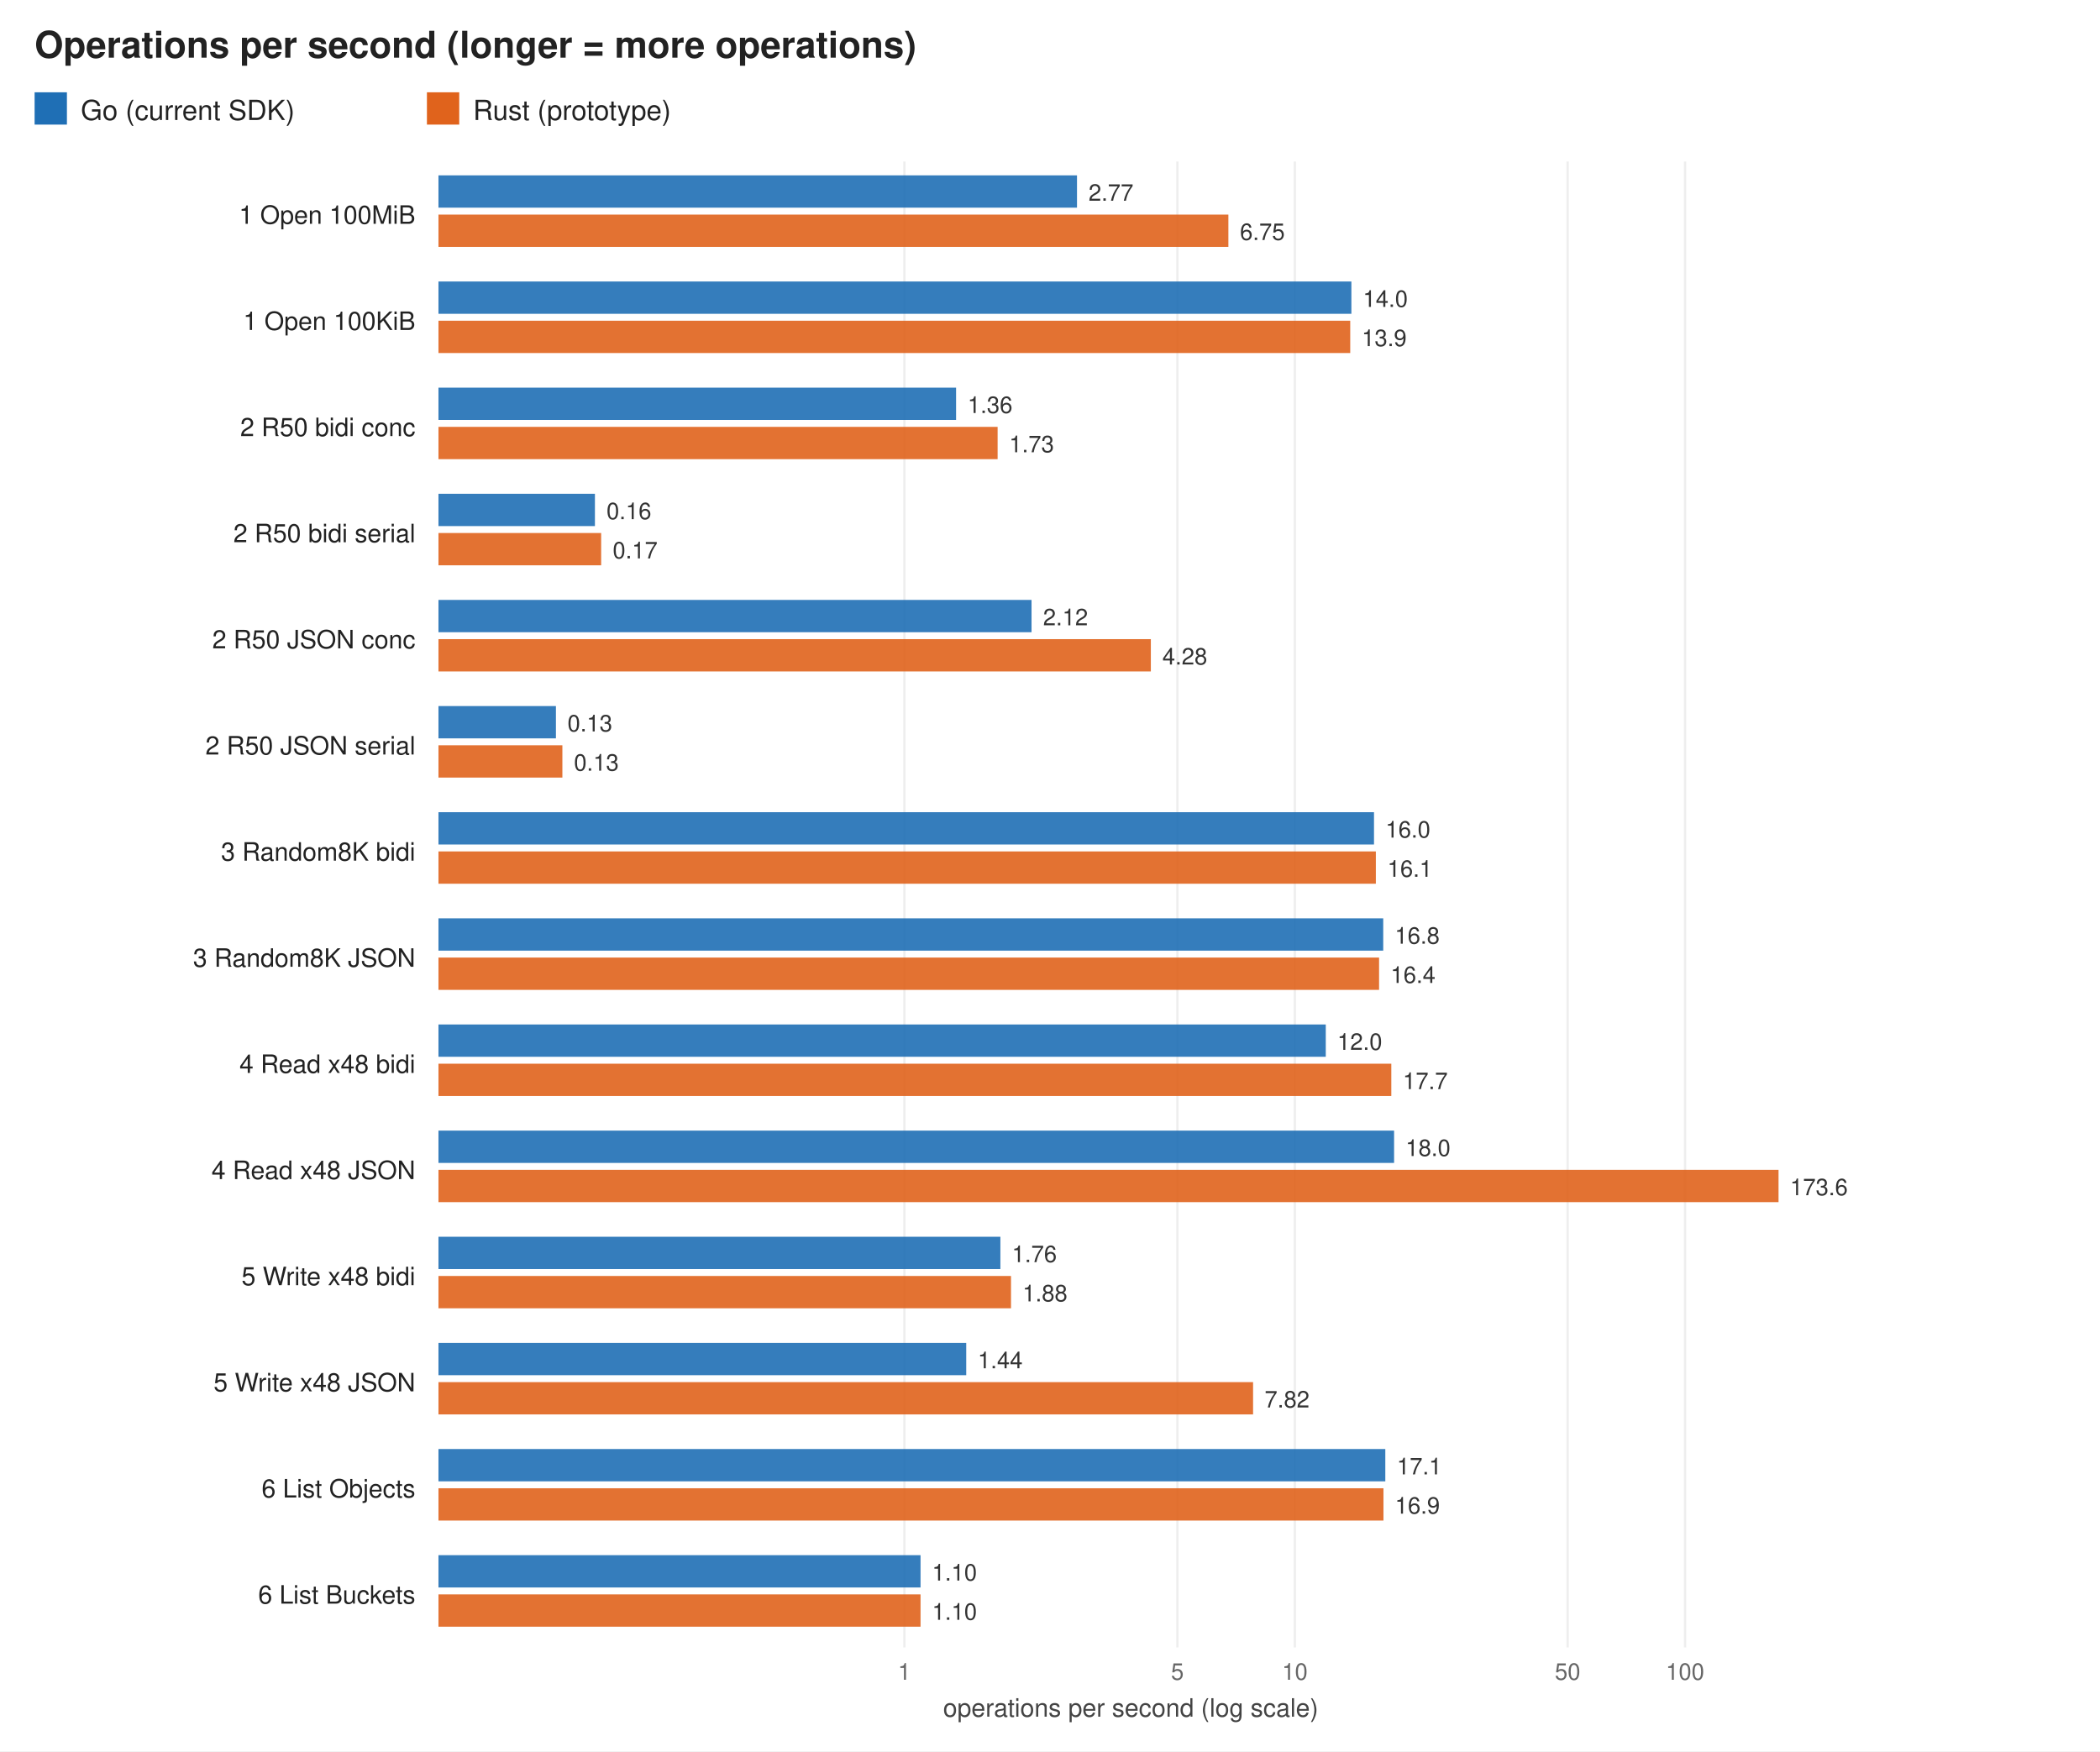
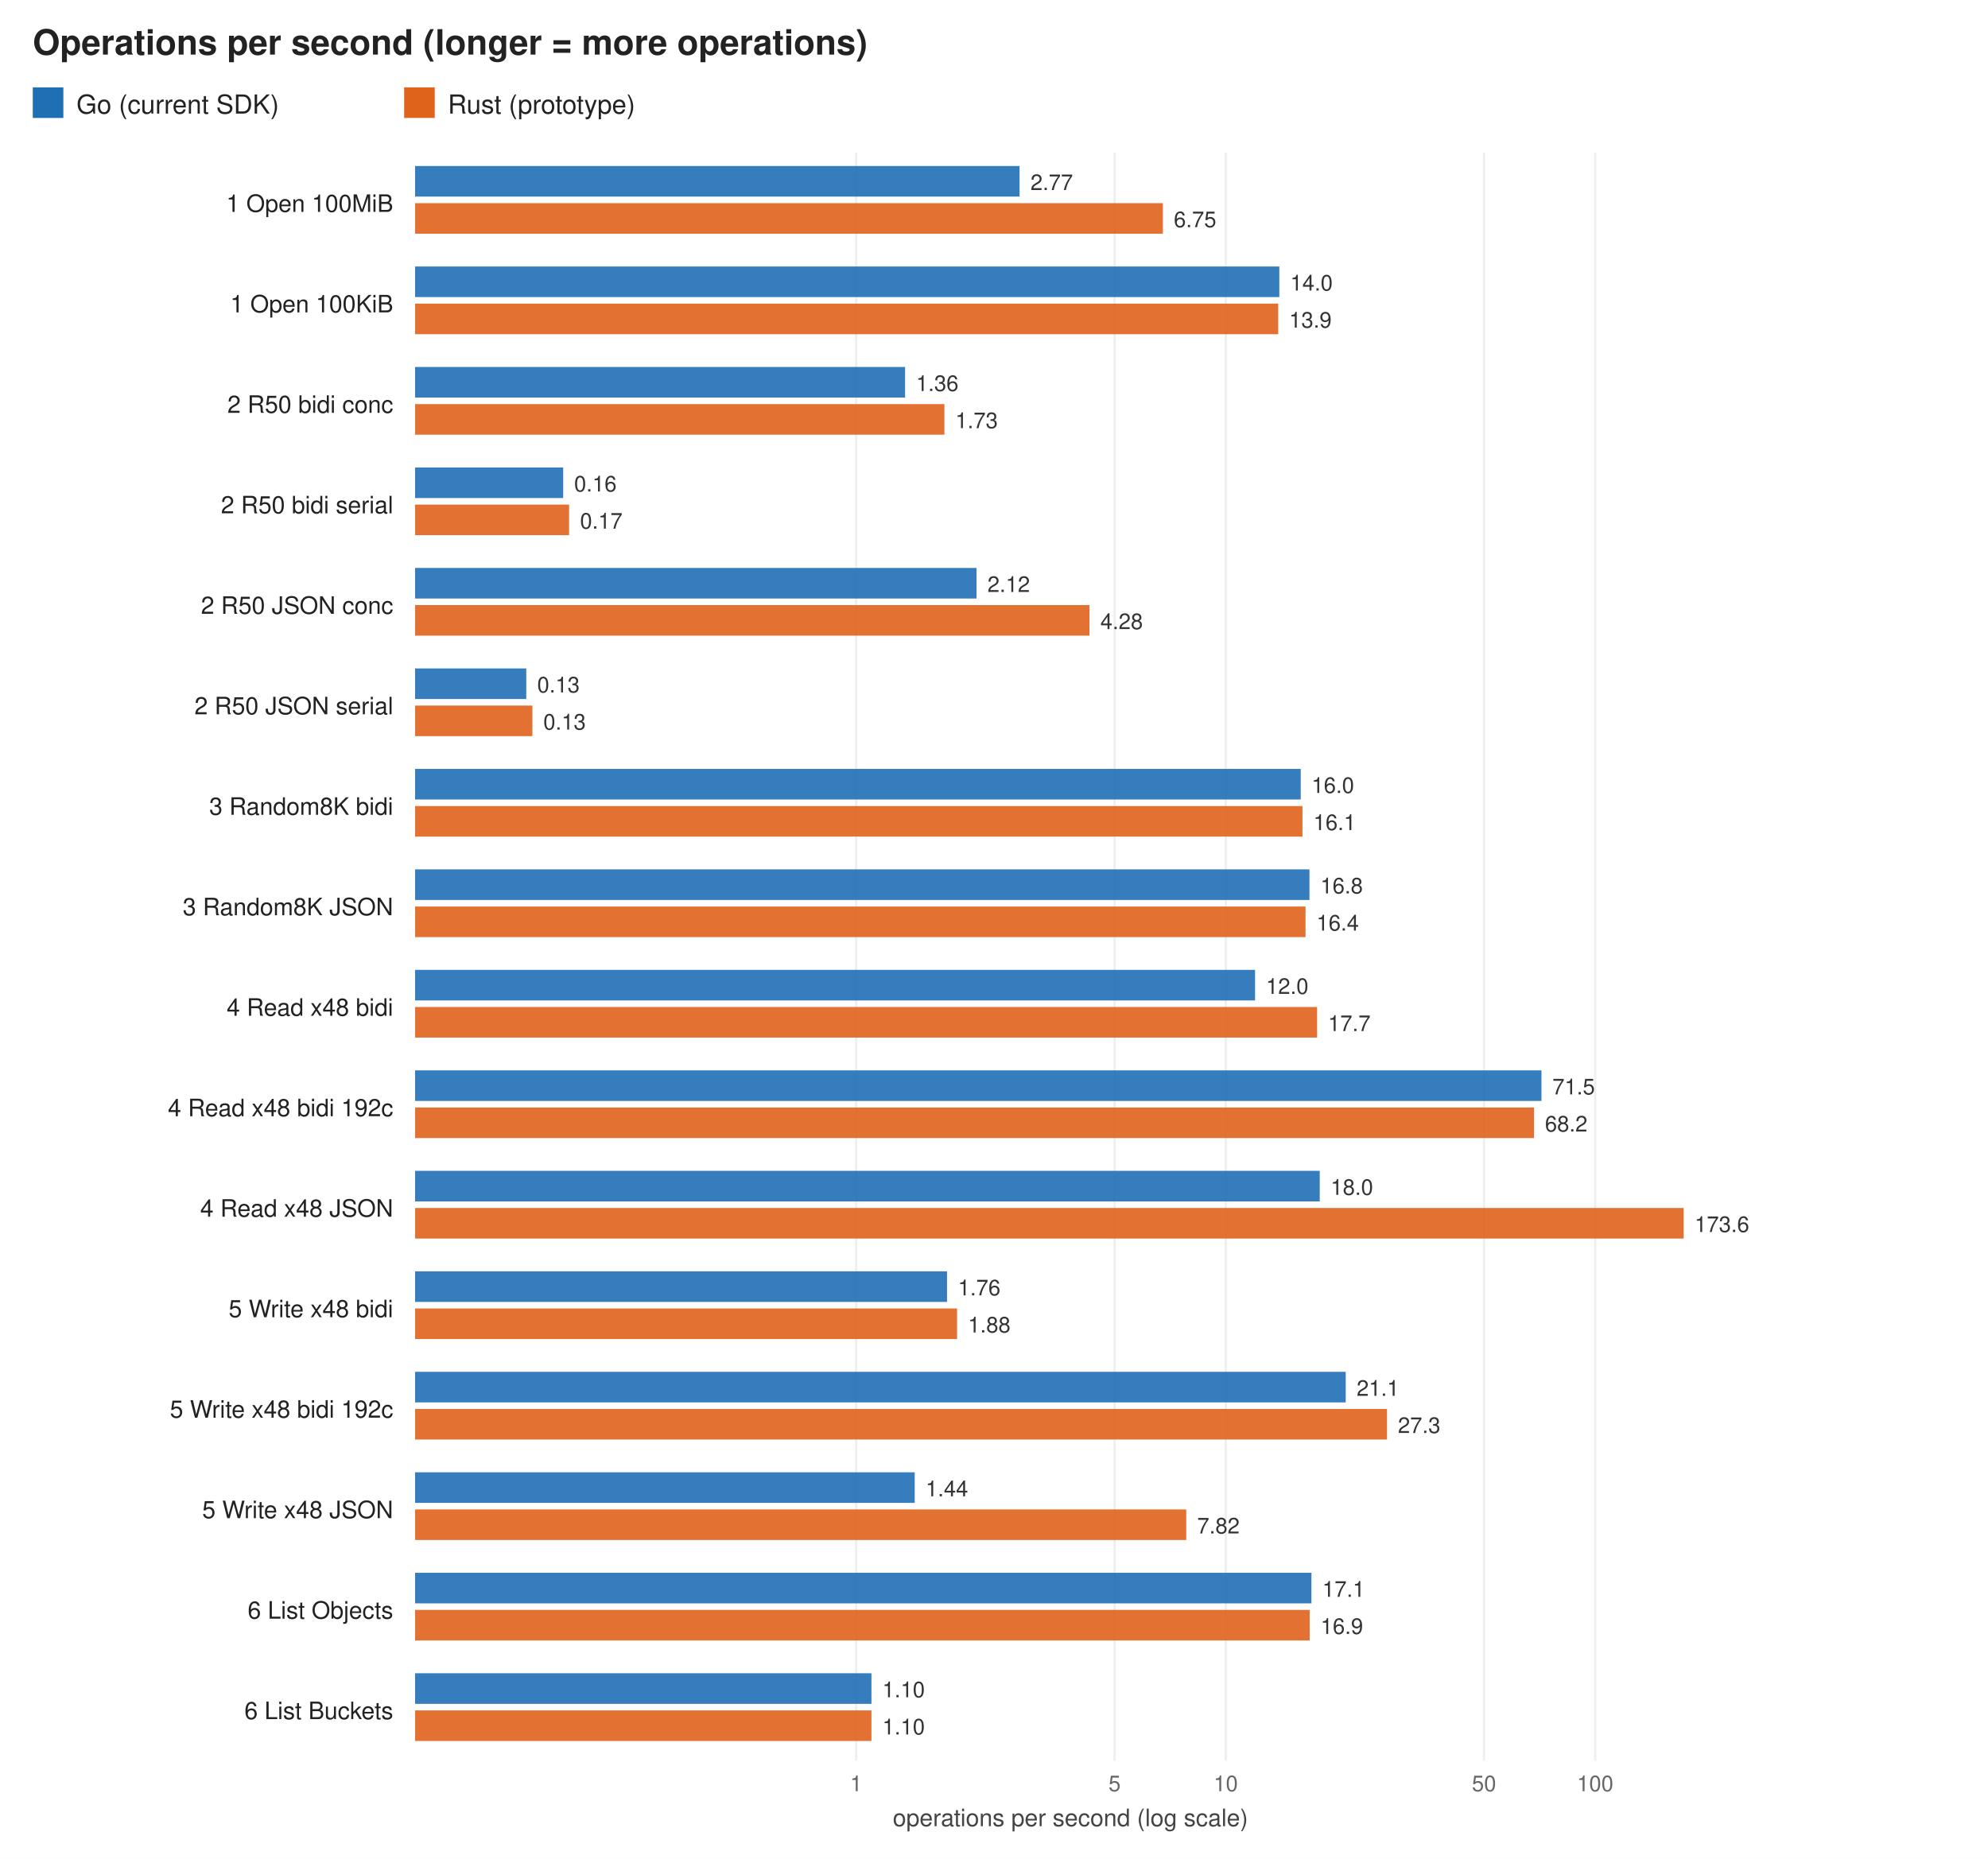
- <svg xmlns="http://www.w3.org/2000/svg" width="910" height="759" viewBox="0 0 910 759">
+ <svg xmlns="http://www.w3.org/2000/svg" width="910" height="851" viewBox="0 0 910 851">
  <rect width="100%" height="100%" fill="white" />
  <text x="15.0" y="25.0" font-size="16" text-anchor="start" fill="#222" font-weight="bold" font-family="Helvetica,Arial,sans-serif">Operations per second (longer = more operations)</text>
  <rect x="15.0" y="40.0" width="14.0" height="14.0" fill="#1f6fb5" fill-opacity="1.0" />
  <text x="35.0" y="52.0" font-size="12" text-anchor="start" fill="#222" font-weight="normal" font-family="Helvetica,Arial,sans-serif">Go (current SDK)</text>
  <rect x="185.0" y="40.0" width="14.0" height="14.0" fill="#e0631c" fill-opacity="1.0" />
  <text x="205.0" y="52.0" font-size="12" text-anchor="start" fill="#222" font-weight="normal" font-family="Helvetica,Arial,sans-serif">Rust (prototype)</text>
-   <line x1="391.9" y1="70.0" x2="391.9" y2="714.0" stroke="#eee" stroke-width="1" />
-   <text x="391.9" y="728.0" font-size="10" text-anchor="middle" fill="#666" font-weight="normal" font-family="Helvetica,Arial,sans-serif">1</text>
-   <line x1="510.2" y1="70.0" x2="510.2" y2="714.0" stroke="#eee" stroke-width="1" />
-   <text x="510.2" y="728.0" font-size="10" text-anchor="middle" fill="#666" font-weight="normal" font-family="Helvetica,Arial,sans-serif">5</text>
-   <line x1="561.1" y1="70.0" x2="561.1" y2="714.0" stroke="#eee" stroke-width="1" />
-   <text x="561.1" y="728.0" font-size="10" text-anchor="middle" fill="#666" font-weight="normal" font-family="Helvetica,Arial,sans-serif">10</text>
-   <line x1="679.3" y1="70.0" x2="679.3" y2="714.0" stroke="#eee" stroke-width="1" />
-   <text x="679.3" y="728.0" font-size="10" text-anchor="middle" fill="#666" font-weight="normal" font-family="Helvetica,Arial,sans-serif">50</text>
-   <line x1="730.2" y1="70.0" x2="730.2" y2="714.0" stroke="#eee" stroke-width="1" />
-   <text x="730.2" y="728.0" font-size="10" text-anchor="middle" fill="#666" font-weight="normal" font-family="Helvetica,Arial,sans-serif">100</text>
-   <text x="490.0" y="744.0" font-size="11" text-anchor="middle" fill="#444" font-weight="normal" font-family="Helvetica,Arial,sans-serif">operations per second (log scale)</text>
+   <line x1="391.9" y1="70.0" x2="391.9" y2="806.0" stroke="#eee" stroke-width="1" />
+   <text x="391.9" y="820.0" font-size="10" text-anchor="middle" fill="#666" font-weight="normal" font-family="Helvetica,Arial,sans-serif">1</text>
+   <line x1="510.2" y1="70.0" x2="510.2" y2="806.0" stroke="#eee" stroke-width="1" />
+   <text x="510.2" y="820.0" font-size="10" text-anchor="middle" fill="#666" font-weight="normal" font-family="Helvetica,Arial,sans-serif">5</text>
+   <line x1="561.1" y1="70.0" x2="561.1" y2="806.0" stroke="#eee" stroke-width="1" />
+   <text x="561.1" y="820.0" font-size="10" text-anchor="middle" fill="#666" font-weight="normal" font-family="Helvetica,Arial,sans-serif">10</text>
+   <line x1="679.3" y1="70.0" x2="679.3" y2="806.0" stroke="#eee" stroke-width="1" />
+   <text x="679.3" y="820.0" font-size="10" text-anchor="middle" fill="#666" font-weight="normal" font-family="Helvetica,Arial,sans-serif">50</text>
+   <line x1="730.2" y1="70.0" x2="730.2" y2="806.0" stroke="#eee" stroke-width="1" />
+   <text x="730.2" y="820.0" font-size="10" text-anchor="middle" fill="#666" font-weight="normal" font-family="Helvetica,Arial,sans-serif">100</text>
+   <text x="490.0" y="836.0" font-size="11" text-anchor="middle" fill="#444" font-weight="normal" font-family="Helvetica,Arial,sans-serif">operations per second (log scale)</text>
  <text x="180.0" y="97.0" font-size="11" text-anchor="end" fill="#222" font-weight="normal" font-family="Helvetica,Arial,sans-serif">1 Open 100MiB</text>
  <rect x="190.0" y="76.0" width="276.7" height="14.0" fill="#1f6fb5" fill-opacity="0.9" />
  <text x="471.7" y="87.0" font-size="10" text-anchor="start" fill="#333" font-weight="normal" font-family="Helvetica,Arial,sans-serif">2.77</text>
  <rect x="190.0" y="93.0" width="342.3" height="14.0" fill="#e0631c" fill-opacity="0.9" />
  <text x="537.3" y="104.0" font-size="10" text-anchor="start" fill="#333" font-weight="normal" font-family="Helvetica,Arial,sans-serif">6.75</text>
  <text x="180.0" y="143.0" font-size="11" text-anchor="end" fill="#222" font-weight="normal" font-family="Helvetica,Arial,sans-serif">1 Open 100KiB</text>
  <rect x="190.0" y="122.0" width="395.6" height="14.0" fill="#1f6fb5" fill-opacity="0.9" />
  <text x="590.6" y="133.0" font-size="10" text-anchor="start" fill="#333" font-weight="normal" font-family="Helvetica,Arial,sans-serif">14.0</text>
  <rect x="190.0" y="139.0" width="395.1" height="14.0" fill="#e0631c" fill-opacity="0.9" />
  <text x="590.1" y="150.0" font-size="10" text-anchor="start" fill="#333" font-weight="normal" font-family="Helvetica,Arial,sans-serif">13.9</text>
  <text x="180.0" y="189.0" font-size="11" text-anchor="end" fill="#222" font-weight="normal" font-family="Helvetica,Arial,sans-serif">2 R50 bidi conc</text>
  <rect x="190.0" y="168.0" width="224.3" height="14.0" fill="#1f6fb5" fill-opacity="0.9" />
  <text x="419.3" y="179.0" font-size="10" text-anchor="start" fill="#333" font-weight="normal" font-family="Helvetica,Arial,sans-serif">1.36</text>
  <rect x="190.0" y="185.0" width="242.3" height="14.0" fill="#e0631c" fill-opacity="0.9" />
  <text x="437.3" y="196.0" font-size="10" text-anchor="start" fill="#333" font-weight="normal" font-family="Helvetica,Arial,sans-serif">1.73</text>
  <text x="180.0" y="235.0" font-size="11" text-anchor="end" fill="#222" font-weight="normal" font-family="Helvetica,Arial,sans-serif">2 R50 bidi serial</text>
  <rect x="190.0" y="214.0" width="67.8" height="14.0" fill="#1f6fb5" fill-opacity="0.9" />
  <text x="262.8" y="225.0" font-size="10" text-anchor="start" fill="#333" font-weight="normal" font-family="Helvetica,Arial,sans-serif">0.16</text>
  <rect x="190.0" y="231.0" width="70.5" height="14.0" fill="#e0631c" fill-opacity="0.9" />
  <text x="265.5" y="242.0" font-size="10" text-anchor="start" fill="#333" font-weight="normal" font-family="Helvetica,Arial,sans-serif">0.17</text>
  <text x="180.0" y="281.0" font-size="11" text-anchor="end" fill="#222" font-weight="normal" font-family="Helvetica,Arial,sans-serif">2 R50 JSON conc</text>
  <rect x="190.0" y="260.0" width="257.0" height="14.0" fill="#1f6fb5" fill-opacity="0.9" />
  <text x="452.0" y="271.0" font-size="10" text-anchor="start" fill="#333" font-weight="normal" font-family="Helvetica,Arial,sans-serif">2.12</text>
  <rect x="190.0" y="277.0" width="308.7" height="14.0" fill="#e0631c" fill-opacity="0.9" />
  <text x="503.7" y="288.0" font-size="10" text-anchor="start" fill="#333" font-weight="normal" font-family="Helvetica,Arial,sans-serif">4.28</text>
  <text x="180.0" y="327.0" font-size="11" text-anchor="end" fill="#222" font-weight="normal" font-family="Helvetica,Arial,sans-serif">2 R50 JSON serial</text>
  <rect x="190.0" y="306.0" width="50.9" height="14.0" fill="#1f6fb5" fill-opacity="0.9" />
  <text x="245.9" y="317.0" font-size="10" text-anchor="start" fill="#333" font-weight="normal" font-family="Helvetica,Arial,sans-serif">0.13</text>
  <rect x="190.0" y="323.0" width="53.7" height="14.0" fill="#e0631c" fill-opacity="0.9" />
  <text x="248.7" y="334.0" font-size="10" text-anchor="start" fill="#333" font-weight="normal" font-family="Helvetica,Arial,sans-serif">0.13</text>
  <text x="180.0" y="373.0" font-size="11" text-anchor="end" fill="#222" font-weight="normal" font-family="Helvetica,Arial,sans-serif">3 Random8K bidi</text>
  <rect x="190.0" y="352.0" width="405.4" height="14.0" fill="#1f6fb5" fill-opacity="0.9" />
  <text x="600.4" y="363.0" font-size="10" text-anchor="start" fill="#333" font-weight="normal" font-family="Helvetica,Arial,sans-serif">16.0</text>
  <rect x="190.0" y="369.0" width="406.2" height="14.0" fill="#e0631c" fill-opacity="0.9" />
  <text x="601.2" y="380.0" font-size="10" text-anchor="start" fill="#333" font-weight="normal" font-family="Helvetica,Arial,sans-serif">16.1</text>
  <text x="180.0" y="419.0" font-size="11" text-anchor="end" fill="#222" font-weight="normal" font-family="Helvetica,Arial,sans-serif">3 Random8K JSON</text>
  <rect x="190.0" y="398.0" width="409.4" height="14.0" fill="#1f6fb5" fill-opacity="0.9" />
  <text x="604.4" y="409.0" font-size="10" text-anchor="start" fill="#333" font-weight="normal" font-family="Helvetica,Arial,sans-serif">16.8</text>
  <rect x="190.0" y="415.0" width="407.6" height="14.0" fill="#e0631c" fill-opacity="0.9" />
  <text x="602.6" y="426.0" font-size="10" text-anchor="start" fill="#333" font-weight="normal" font-family="Helvetica,Arial,sans-serif">16.4</text>
  <text x="180.0" y="465.0" font-size="11" text-anchor="end" fill="#222" font-weight="normal" font-family="Helvetica,Arial,sans-serif">4 Read x48 bidi</text>
  <rect x="190.0" y="444.0" width="384.5" height="14.0" fill="#1f6fb5" fill-opacity="0.9" />
  <text x="579.5" y="455.0" font-size="10" text-anchor="start" fill="#333" font-weight="normal" font-family="Helvetica,Arial,sans-serif">12.0</text>
  <rect x="190.0" y="461.0" width="412.9" height="14.0" fill="#e0631c" fill-opacity="0.9" />
  <text x="607.9" y="472.0" font-size="10" text-anchor="start" fill="#333" font-weight="normal" font-family="Helvetica,Arial,sans-serif">17.7</text>
-   <text x="180.0" y="511.0" font-size="11" text-anchor="end" fill="#222" font-weight="normal" font-family="Helvetica,Arial,sans-serif">4 Read x48 JSON</text>
-   <rect x="190.0" y="490.0" width="414.1" height="14.0" fill="#1f6fb5" fill-opacity="0.9" />
-   <text x="609.1" y="501.0" font-size="10" text-anchor="start" fill="#333" font-weight="normal" font-family="Helvetica,Arial,sans-serif">18.0</text>
-   <rect x="190.0" y="507.0" width="580.7" height="14.0" fill="#e0631c" fill-opacity="0.9" />
-   <text x="775.7" y="518.0" font-size="10" text-anchor="start" fill="#333" font-weight="normal" font-family="Helvetica,Arial,sans-serif">173.6</text>
-   <text x="180.0" y="557.0" font-size="11" text-anchor="end" fill="#222" font-weight="normal" font-family="Helvetica,Arial,sans-serif">5 Write x48 bidi</text>
-   <rect x="190.0" y="536.0" width="243.5" height="14.0" fill="#1f6fb5" fill-opacity="0.9" />
-   <text x="438.5" y="547.0" font-size="10" text-anchor="start" fill="#333" font-weight="normal" font-family="Helvetica,Arial,sans-serif">1.76</text>
-   <rect x="190.0" y="553.0" width="248.1" height="14.0" fill="#e0631c" fill-opacity="0.9" />
-   <text x="443.1" y="564.0" font-size="10" text-anchor="start" fill="#333" font-weight="normal" font-family="Helvetica,Arial,sans-serif">1.88</text>
-   <text x="180.0" y="603.0" font-size="11" text-anchor="end" fill="#222" font-weight="normal" font-family="Helvetica,Arial,sans-serif">5 Write x48 JSON</text>
-   <rect x="190.0" y="582.0" width="228.7" height="14.0" fill="#1f6fb5" fill-opacity="0.9" />
-   <text x="423.7" y="593.0" font-size="10" text-anchor="start" fill="#333" font-weight="normal" font-family="Helvetica,Arial,sans-serif">1.44</text>
-   <rect x="190.0" y="599.0" width="353.0" height="14.0" fill="#e0631c" fill-opacity="0.9" />
-   <text x="548.0" y="610.0" font-size="10" text-anchor="start" fill="#333" font-weight="normal" font-family="Helvetica,Arial,sans-serif">7.82</text>
-   <text x="180.0" y="649.0" font-size="11" text-anchor="end" fill="#222" font-weight="normal" font-family="Helvetica,Arial,sans-serif">6 List Objects</text>
-   <rect x="190.0" y="628.0" width="410.3" height="14.0" fill="#1f6fb5" fill-opacity="0.9" />
-   <text x="605.3" y="639.0" font-size="10" text-anchor="start" fill="#333" font-weight="normal" font-family="Helvetica,Arial,sans-serif">17.1</text>
-   <rect x="190.0" y="645.0" width="409.5" height="14.0" fill="#e0631c" fill-opacity="0.9" />
-   <text x="604.5" y="656.0" font-size="10" text-anchor="start" fill="#333" font-weight="normal" font-family="Helvetica,Arial,sans-serif">16.9</text>
-   <text x="180.0" y="695.0" font-size="11" text-anchor="end" fill="#222" font-weight="normal" font-family="Helvetica,Arial,sans-serif">6 List Buckets</text>
-   <rect x="190.0" y="674.0" width="208.9" height="14.0" fill="#1f6fb5" fill-opacity="0.9" />
-   <text x="403.9" y="685.0" font-size="10" text-anchor="start" fill="#333" font-weight="normal" font-family="Helvetica,Arial,sans-serif">1.10</text>
-   <rect x="190.0" y="691.0" width="208.9" height="14.0" fill="#e0631c" fill-opacity="0.9" />
-   <text x="403.9" y="702.0" font-size="10" text-anchor="start" fill="#333" font-weight="normal" font-family="Helvetica,Arial,sans-serif">1.10</text>
+   <text x="180.0" y="511.0" font-size="11" text-anchor="end" fill="#222" font-weight="normal" font-family="Helvetica,Arial,sans-serif">4 Read x48 bidi 192c</text>
+   <rect x="190.0" y="490.0" width="515.6" height="14.0" fill="#1f6fb5" fill-opacity="0.9" />
+   <text x="710.6" y="501.0" font-size="10" text-anchor="start" fill="#333" font-weight="normal" font-family="Helvetica,Arial,sans-serif">71.5</text>
+   <rect x="190.0" y="507.0" width="512.2" height="14.0" fill="#e0631c" fill-opacity="0.9" />
+   <text x="707.2" y="518.0" font-size="10" text-anchor="start" fill="#333" font-weight="normal" font-family="Helvetica,Arial,sans-serif">68.2</text>
+   <text x="180.0" y="557.0" font-size="11" text-anchor="end" fill="#222" font-weight="normal" font-family="Helvetica,Arial,sans-serif">4 Read x48 JSON</text>
+   <rect x="190.0" y="536.0" width="414.1" height="14.0" fill="#1f6fb5" fill-opacity="0.9" />
+   <text x="609.1" y="547.0" font-size="10" text-anchor="start" fill="#333" font-weight="normal" font-family="Helvetica,Arial,sans-serif">18.0</text>
+   <rect x="190.0" y="553.0" width="580.7" height="14.0" fill="#e0631c" fill-opacity="0.9" />
+   <text x="775.7" y="564.0" font-size="10" text-anchor="start" fill="#333" font-weight="normal" font-family="Helvetica,Arial,sans-serif">173.6</text>
+   <text x="180.0" y="603.0" font-size="11" text-anchor="end" fill="#222" font-weight="normal" font-family="Helvetica,Arial,sans-serif">5 Write x48 bidi</text>
+   <rect x="190.0" y="582.0" width="243.5" height="14.0" fill="#1f6fb5" fill-opacity="0.9" />
+   <text x="438.5" y="593.0" font-size="10" text-anchor="start" fill="#333" font-weight="normal" font-family="Helvetica,Arial,sans-serif">1.76</text>
+   <rect x="190.0" y="599.0" width="248.1" height="14.0" fill="#e0631c" fill-opacity="0.9" />
+   <text x="443.1" y="610.0" font-size="10" text-anchor="start" fill="#333" font-weight="normal" font-family="Helvetica,Arial,sans-serif">1.88</text>
+   <text x="180.0" y="649.0" font-size="11" text-anchor="end" fill="#222" font-weight="normal" font-family="Helvetica,Arial,sans-serif">5 Write x48 bidi 192c</text>
+   <rect x="190.0" y="628.0" width="426.0" height="14.0" fill="#1f6fb5" fill-opacity="0.9" />
+   <text x="621.0" y="639.0" font-size="10" text-anchor="start" fill="#333" font-weight="normal" font-family="Helvetica,Arial,sans-serif">21.1</text>
+   <rect x="190.0" y="645.0" width="444.9" height="14.0" fill="#e0631c" fill-opacity="0.9" />
+   <text x="639.9" y="656.0" font-size="10" text-anchor="start" fill="#333" font-weight="normal" font-family="Helvetica,Arial,sans-serif">27.3</text>
+   <text x="180.0" y="695.0" font-size="11" text-anchor="end" fill="#222" font-weight="normal" font-family="Helvetica,Arial,sans-serif">5 Write x48 JSON</text>
+   <rect x="190.0" y="674.0" width="228.7" height="14.0" fill="#1f6fb5" fill-opacity="0.9" />
+   <text x="423.7" y="685.0" font-size="10" text-anchor="start" fill="#333" font-weight="normal" font-family="Helvetica,Arial,sans-serif">1.44</text>
+   <rect x="190.0" y="691.0" width="353.0" height="14.0" fill="#e0631c" fill-opacity="0.9" />
+   <text x="548.0" y="702.0" font-size="10" text-anchor="start" fill="#333" font-weight="normal" font-family="Helvetica,Arial,sans-serif">7.82</text>
+   <text x="180.0" y="741.0" font-size="11" text-anchor="end" fill="#222" font-weight="normal" font-family="Helvetica,Arial,sans-serif">6 List Objects</text>
+   <rect x="190.0" y="720.0" width="410.3" height="14.0" fill="#1f6fb5" fill-opacity="0.9" />
+   <text x="605.3" y="731.0" font-size="10" text-anchor="start" fill="#333" font-weight="normal" font-family="Helvetica,Arial,sans-serif">17.1</text>
+   <rect x="190.0" y="737.0" width="409.5" height="14.0" fill="#e0631c" fill-opacity="0.9" />
+   <text x="604.5" y="748.0" font-size="10" text-anchor="start" fill="#333" font-weight="normal" font-family="Helvetica,Arial,sans-serif">16.9</text>
+   <text x="180.0" y="787.0" font-size="11" text-anchor="end" fill="#222" font-weight="normal" font-family="Helvetica,Arial,sans-serif">6 List Buckets</text>
+   <rect x="190.0" y="766.0" width="208.9" height="14.0" fill="#1f6fb5" fill-opacity="0.9" />
+   <text x="403.9" y="777.0" font-size="10" text-anchor="start" fill="#333" font-weight="normal" font-family="Helvetica,Arial,sans-serif">1.10</text>
+   <rect x="190.0" y="783.0" width="208.9" height="14.0" fill="#e0631c" fill-opacity="0.9" />
+   <text x="403.9" y="794.0" font-size="10" text-anchor="start" fill="#333" font-weight="normal" font-family="Helvetica,Arial,sans-serif">1.10</text>
</svg>
